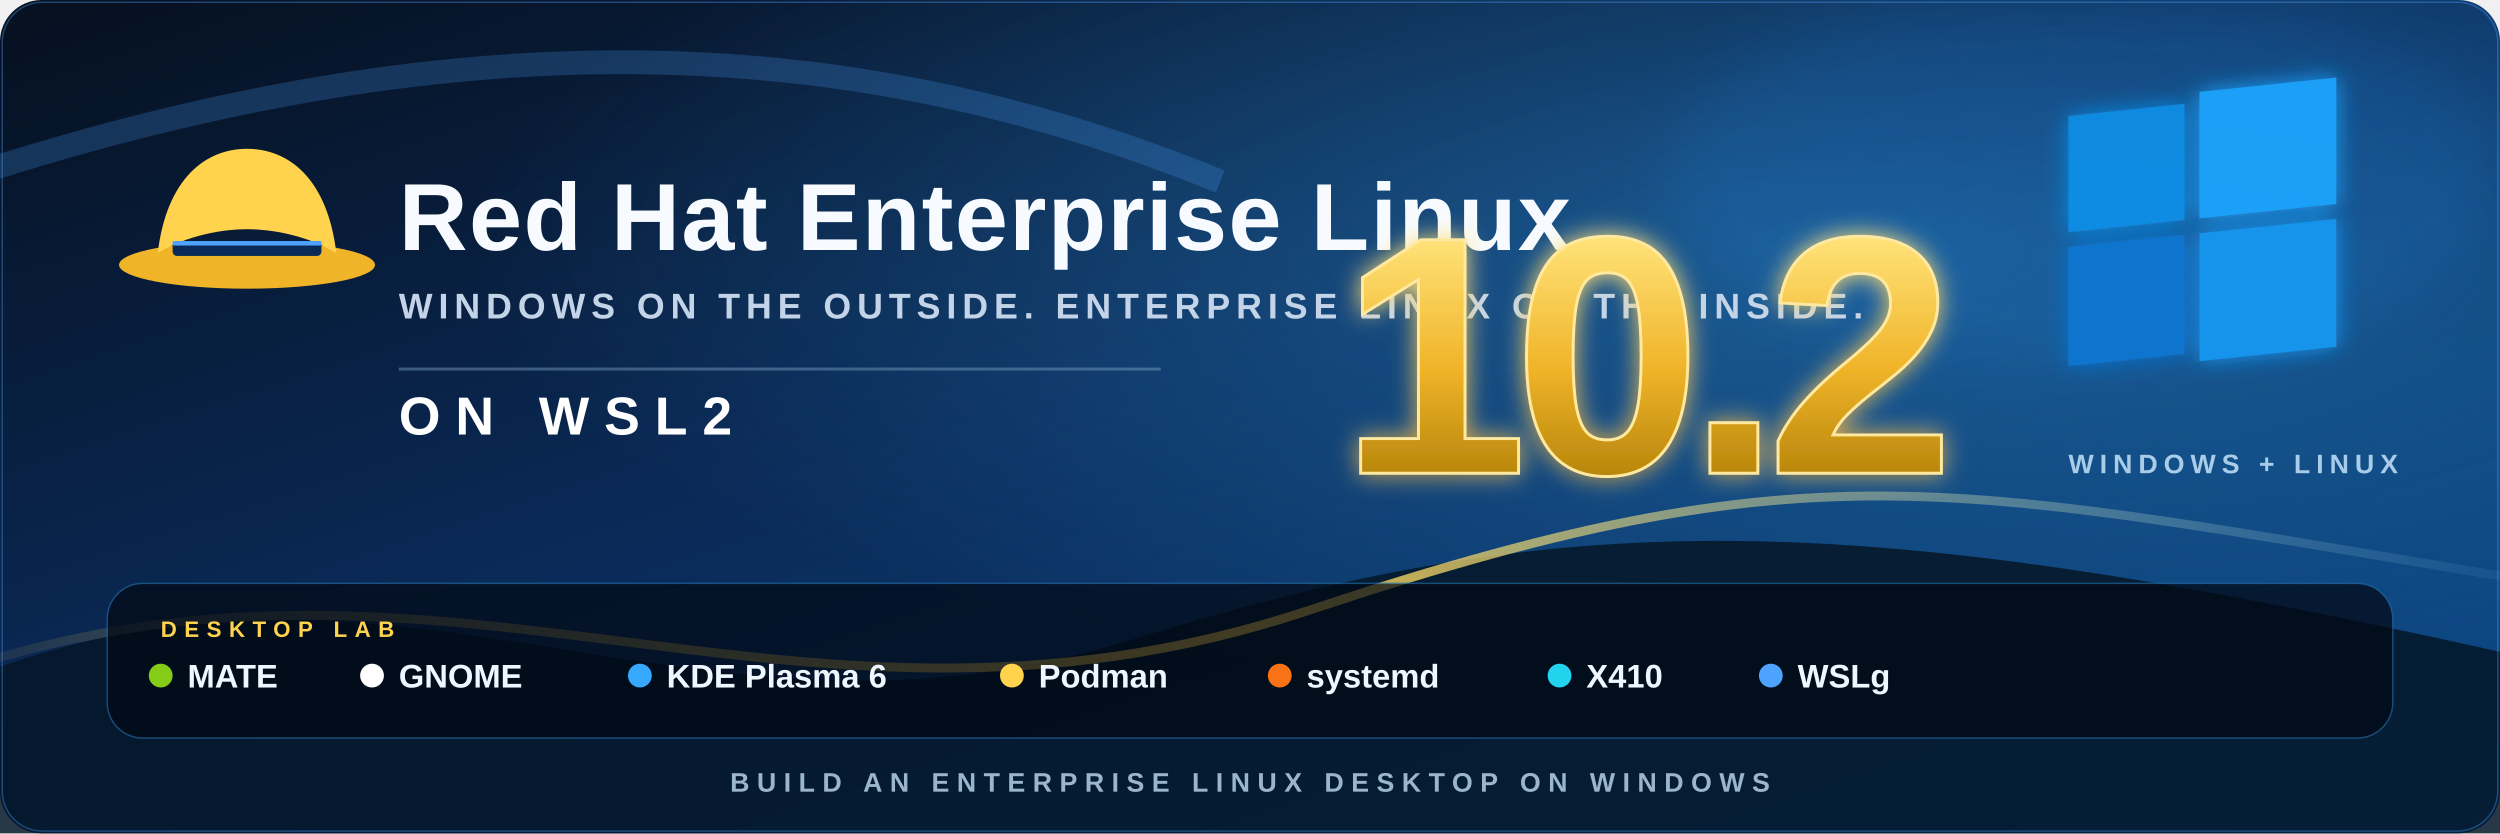
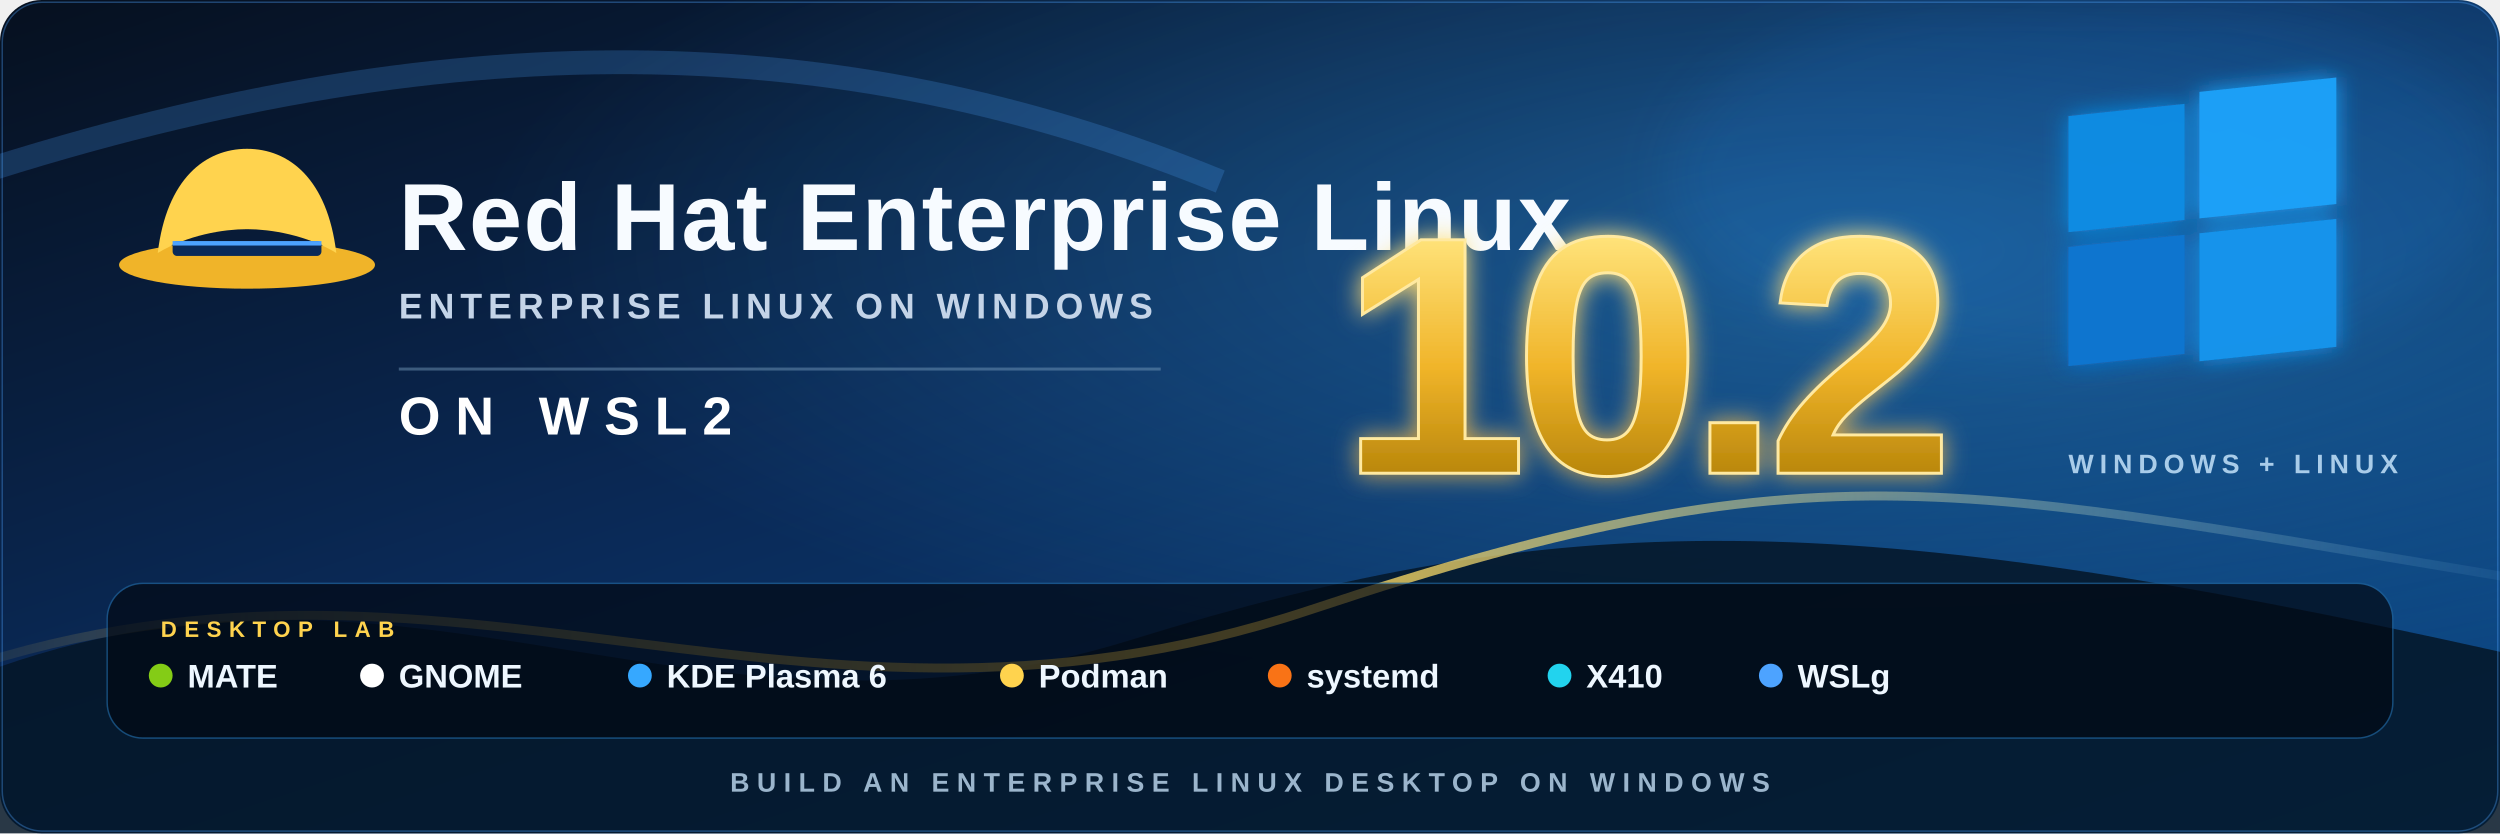
<svg xmlns="http://www.w3.org/2000/svg" width="1680" height="560" viewBox="0 0 1680 560" role="img" aria-label="Red Hat Enterprise Linux 10.2 on WSL2">
  <defs>
    <linearGradient id="bg" x1="0" y1="0" x2="1" y2="1">
      <stop offset="0" stop-color="#06101f" />
      <stop offset="0.45" stop-color="#0a2a58" />
      <stop offset="1" stop-color="#0d4d8c" />
    </linearGradient>
    <radialGradient id="glow" cx="74%" cy="30%" r="55%">
      <stop offset="0" stop-color="#3db7ff" stop-opacity=".34" />
      <stop offset="1" stop-color="#3db7ff" stop-opacity="0" />
    </radialGradient>
    <linearGradient id="num" x1="0" y1="0" x2="0" y2="1">
      <stop offset="0" stop-color="#ffe37a" />
      <stop offset=".55" stop-color="#f0b429" />
      <stop offset="1" stop-color="#b8860b" />
    </linearGradient>
    <linearGradient id="goldline" x1="0" y1="0" x2="1" y2="0">
      <stop offset="0" stop-color="#ffd34e" stop-opacity="0" />
      <stop offset=".5" stop-color="#ffd34e" stop-opacity=".9" />
      <stop offset="1" stop-color="#7ec8ff" stop-opacity="0" />
    </linearGradient>
    <filter id="goldGlow" x="-40%" y="-40%" width="180%" height="180%">
      <feGaussianBlur stdDeviation="8" result="b" />
      <feMerge>
        <feMergeNode in="b" />
        <feMergeNode in="SourceGraphic" />
      </feMerge>
    </filter>
    <filter id="soft" x="-20%" y="-20%" width="140%" height="140%">
      <feGaussianBlur stdDeviation="18" />
    </filter>
  </defs>
  <rect width="1680" height="560" rx="28" fill="url(#bg)" />
  <rect width="1680" height="560" rx="28" fill="url(#glow)" />
  <path d="M0 448 C280 350 470 520 760 430 S1240 340 1680 438 V560 H0Z" fill="#041526" opacity=".84" />
  <path d="M-80 470 C280 320 520 530 880 410 S1320 330 1760 400" fill="none" stroke="url(#goldline)" stroke-width="6" />
  <path d="M-20 118 C320 8 580 24 820 122" fill="none" stroke="#4da3ff" stroke-width="16" opacity=".22" />
  <ellipse cx="1400" cy="118" rx="280" ry="126" fill="#1a91ff" opacity=".10" filter="url(#soft)" />
  <g transform="translate(88 92)">
    <ellipse cx="78" cy="86" rx="86" ry="16" fill="#f0b429" />
    <path d="M18 78 C24 28 50 8 78 8 C106 8 132 28 138 78 C118 66 94 62 78 62 C62 62 38 66 18 78Z" fill="#ffd34e" />
    <rect x="28" y="70" width="100" height="10" rx="3" fill="#0a2a58" />
    <rect x="28" y="70" width="100" height="3" fill="#4da3ff" />
  </g>
  <text x="268" y="168" fill="#f7fbff" font-family="Segoe UI,Arial,sans-serif" font-size="64" font-weight="800" letter-spacing="1">Red Hat Enterprise Linux</text>
-   <text x="268" y="214" fill="#c4d4e8" font-family="Segoe UI,Arial,sans-serif" font-size="24" font-weight="700" letter-spacing="4">WINDOWS ON THE OUTSIDE. ENTERPRISE LINUX ON THE INSIDE.</text>
+   <text x="268" y="214" fill="#c4d4e8" font-family="Segoe UI,Arial,sans-serif" font-size="24" font-weight="700" letter-spacing="4">ENTERPRISE LINUX ON WINDOWS</text>
  <text x="268" y="292" fill="#ffffff" font-family="Segoe UI,Arial,sans-serif" font-size="36" font-weight="800" letter-spacing="10">ON WSL2</text>
  <line x1="268" y1="248" x2="780" y2="248" stroke="#7aa0c2" stroke-width="2" opacity=".45" />
  <g filter="url(#goldGlow)">
    <text x="900" y="318" fill="url(#num)" stroke="#ffe9a0" stroke-width="2" font-family="Segoe UI,Arial,sans-serif" font-size="228" font-weight="800" letter-spacing="-10">10.2</text>
  </g>
  <g transform="translate(1390 78) skewY(-6)" opacity=".92" filter="url(#goldGlow)">
    <rect x="0" y="0" width="78" height="78" fill="#118fe8" />
    <rect x="88" y="-7" width="92" height="85" fill="#1fa6ff" />
    <rect x="0" y="88" width="78" height="80" fill="#0877d4" />
    <rect x="88" y="88" width="92" height="86" fill="#1298f2" />
  </g>
  <text x="1390" y="318" fill="#a9cce9" font-family="Segoe UI,Arial,sans-serif" font-size="18" font-weight="700" letter-spacing="4">WINDOWS + LINUX</text>
  <rect x="72" y="392" width="1536" height="104" rx="24" fill="#020914" opacity=".72" stroke="#1d5f96" />
  <text x="108" y="428" fill="#ffd34e" font-family="Segoe UI,Arial,sans-serif" font-size="15" font-weight="800" letter-spacing="5">DESKTOP LAB</text>
  <g font-family="Segoe UI,Arial,sans-serif" font-size="22" font-weight="700" fill="#eef7ff">
    <g transform="translate(108 454)">
      <circle cx="0" cy="0" r="8" fill="#84cc16" />
      <text x="18" y="8">MATE</text>
    </g>
    <g transform="translate(250 454)">
      <circle cx="0" cy="0" r="8" fill="#ffffff" />
      <text x="18" y="8">GNOME</text>
    </g>
    <g transform="translate(430 454)">
      <circle cx="0" cy="0" r="8" fill="#36a8ff" />
      <text x="18" y="8">KDE Plasma 6</text>
    </g>
    <g transform="translate(680 454)">
      <circle cx="0" cy="0" r="8" fill="#ffd34e" />
      <text x="18" y="8">Podman</text>
    </g>
    <g transform="translate(860 454)">
      <circle cx="0" cy="0" r="8" fill="#f97316" />
      <text x="18" y="8">systemd</text>
    </g>
    <g transform="translate(1048 454)">
      <circle cx="0" cy="0" r="8" fill="#22d3ee" />
      <text x="18" y="8">X410</text>
    </g>
    <g transform="translate(1190 454)">
      <circle cx="0" cy="0" r="8" fill="#4da3ff" />
      <text x="18" y="8">WSLg</text>
    </g>
  </g>
  <text x="840" y="532" text-anchor="middle" fill="#9bb5cc" font-family="Segoe UI,Arial,sans-serif" font-size="18" font-weight="600" letter-spacing="5">BUILD AN ENTERPRISE LINUX DESKTOP ON WINDOWS</text>
  <rect x="1.5" y="1.5" width="1677" height="557" rx="27" fill="none" stroke="#4da3ff" stroke-opacity=".35" />
</svg>
